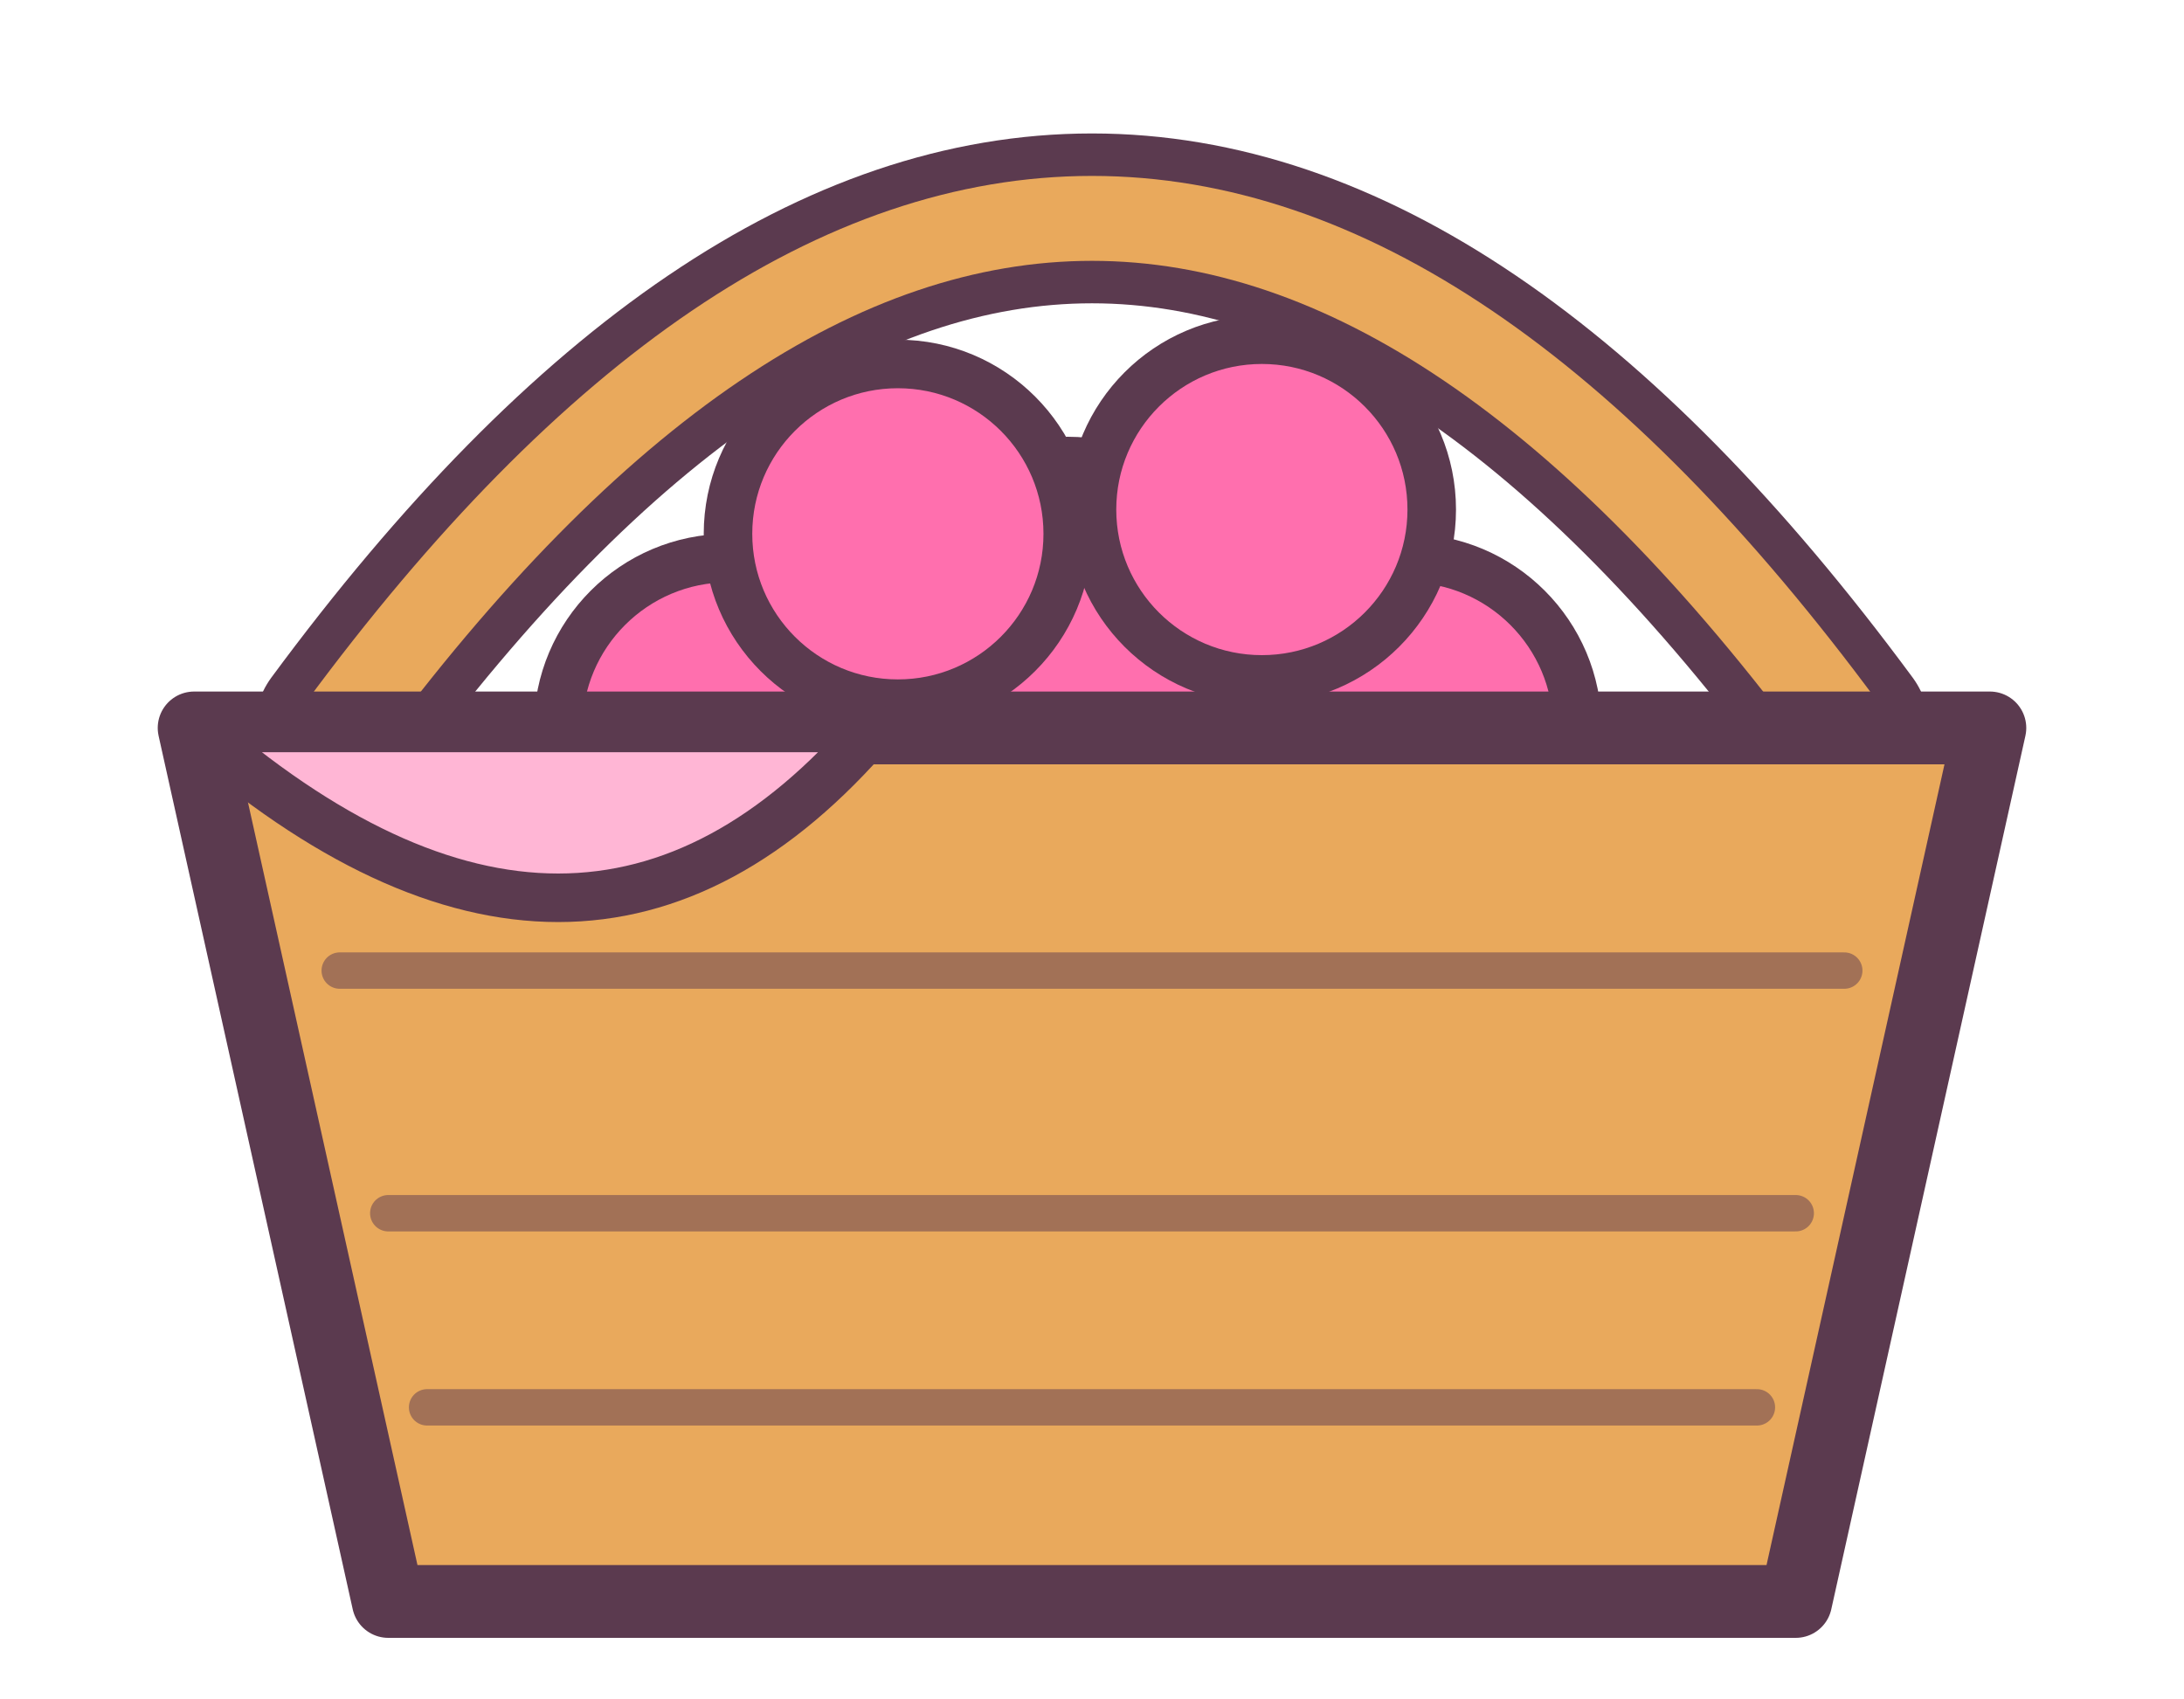
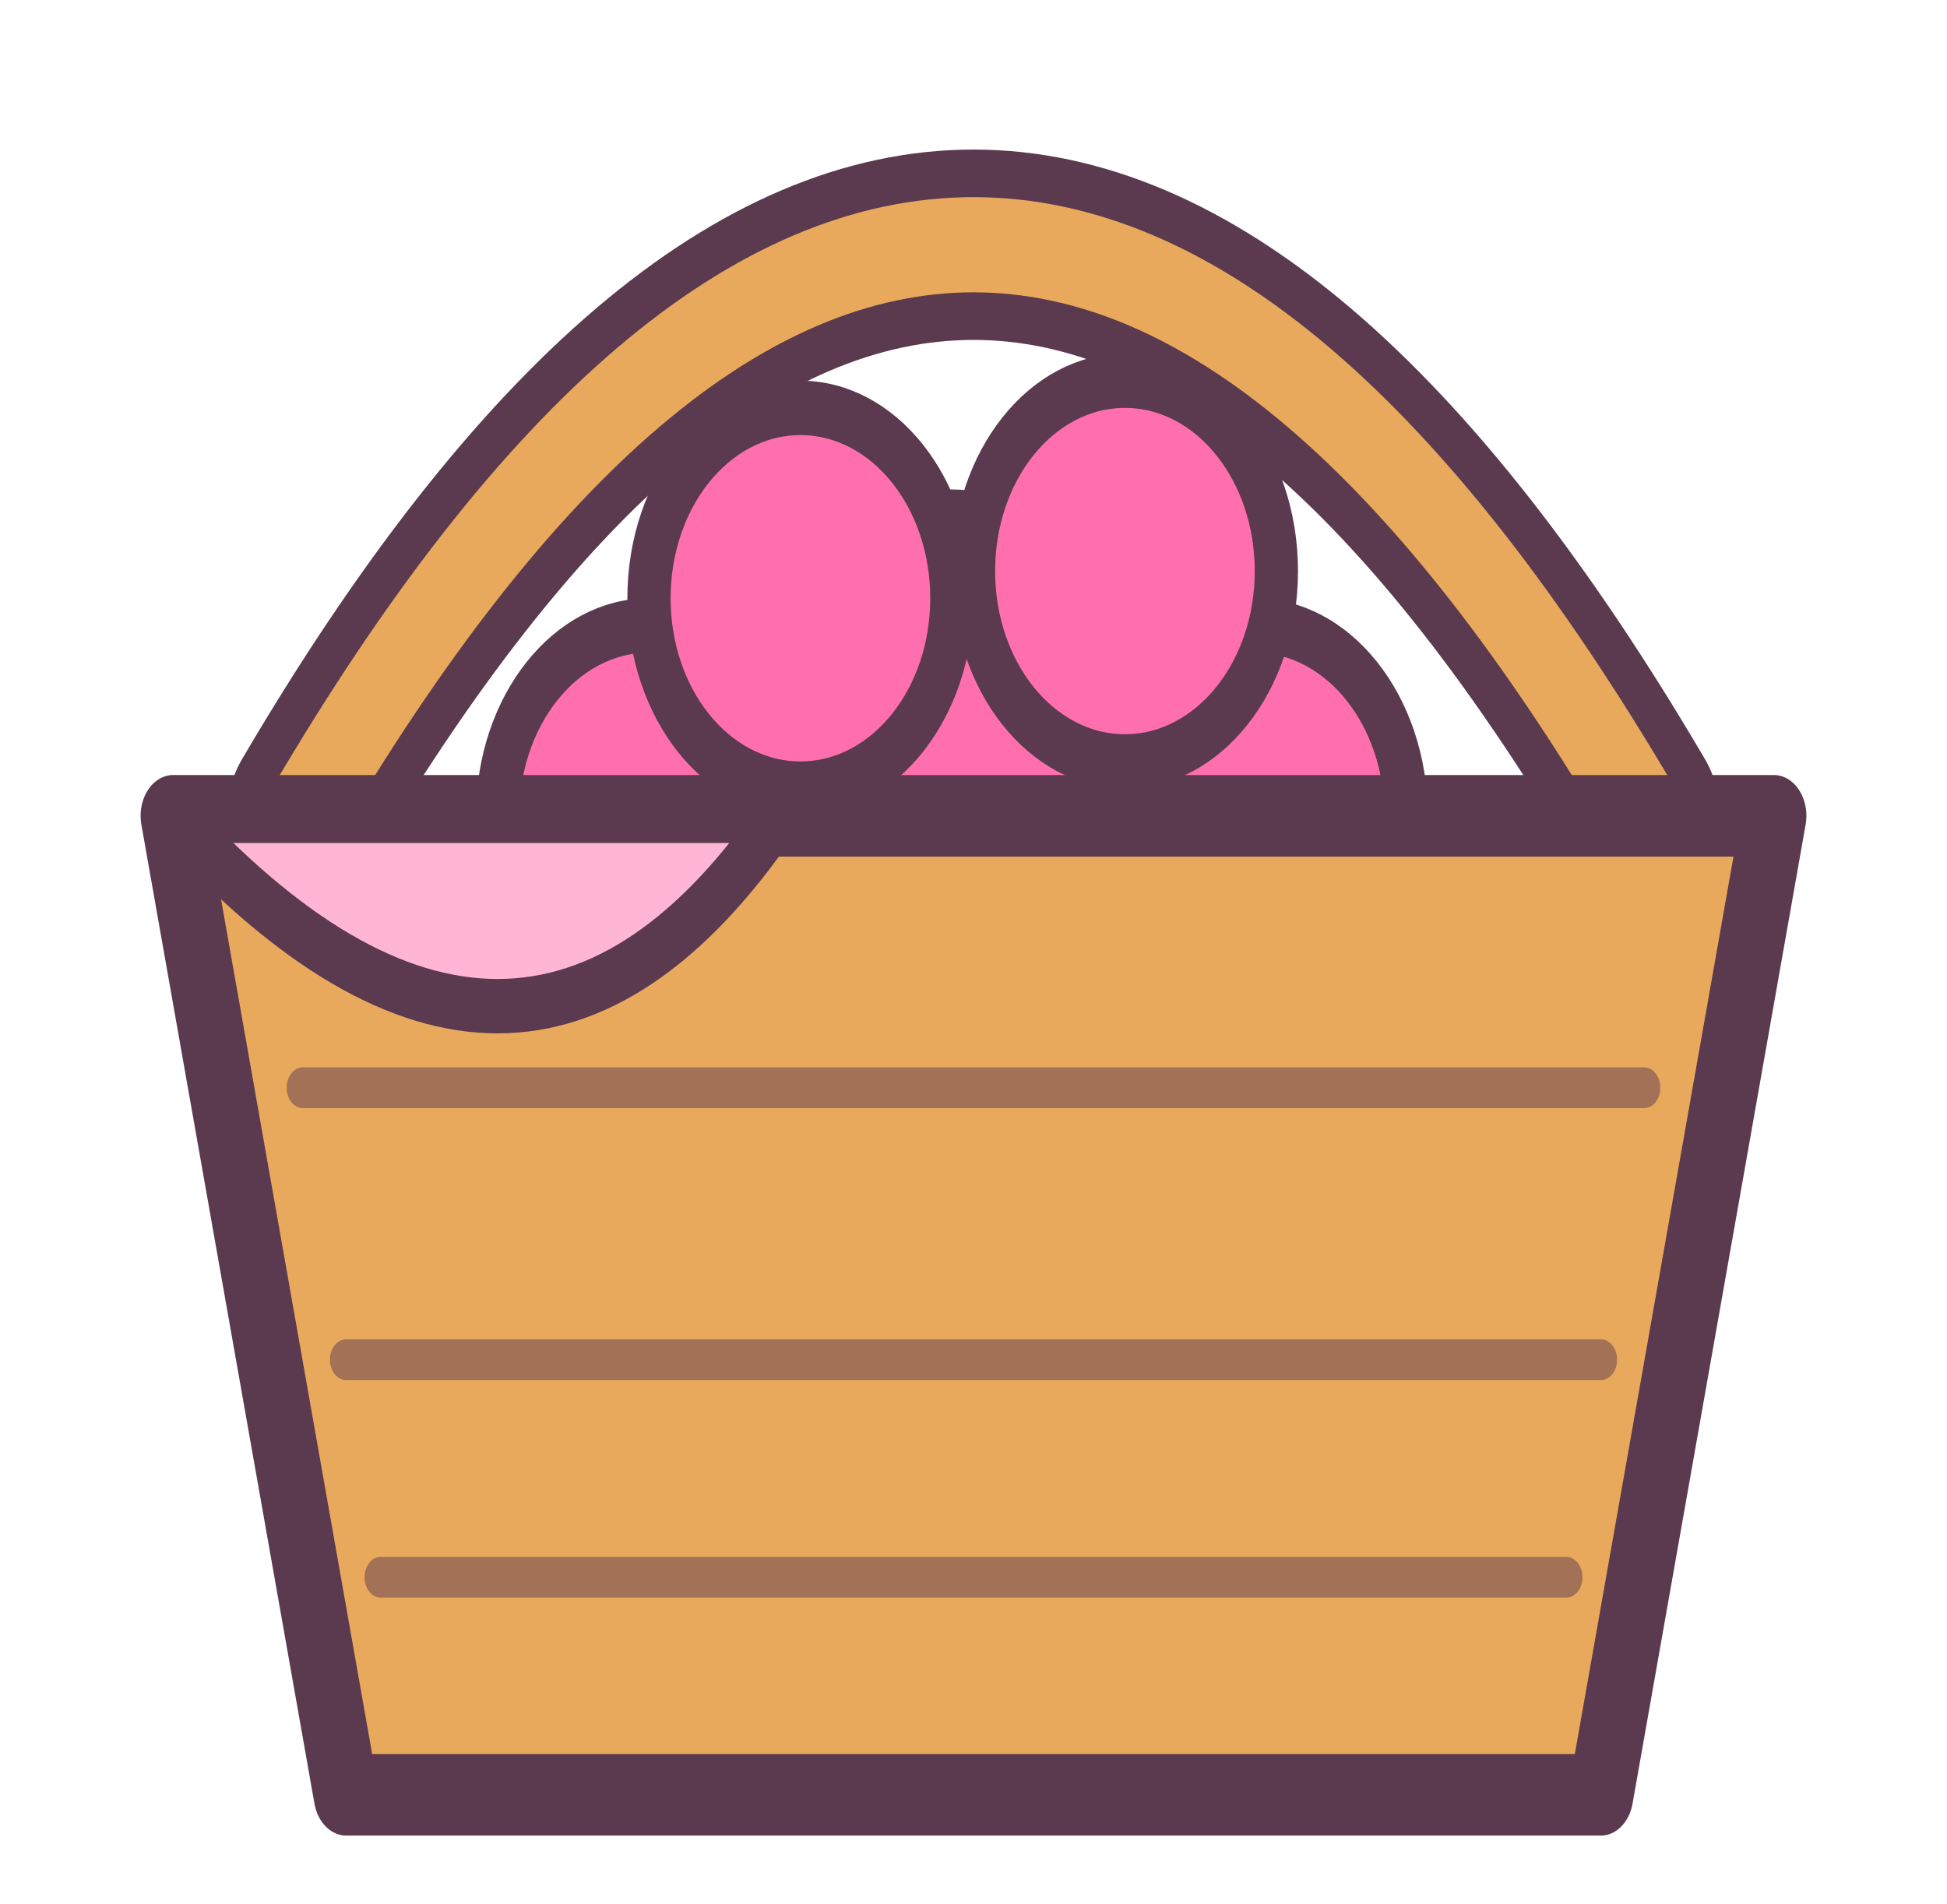
- <svg xmlns="http://www.w3.org/2000/svg" width="90" height="70" viewBox="0 0 90 70">
+ <svg xmlns="http://www.w3.org/2000/svg" width="90" height="88" preserveAspectRatio="none" viewBox="0 0 90 70">
  <defs />
  <g stroke="#5b3a4f" stroke-width="3" stroke-linejoin="round" stroke-linecap="round">
    <path d="M14,30 Q45,-12 76,30" fill="none" stroke-width="7" />
    <path d="M14,30 Q45,-12 76,30" fill="none" stroke-width="3.5" stroke="#e9a95c" />
    <circle cx="30" cy="30" r="7" fill="#ff6fae" stroke-width="2" />
    <circle cx="44" cy="26" r="7" fill="#ff6fae" stroke-width="2" />
    <circle cx="58" cy="30" r="7" fill="#ff6fae" stroke-width="2" />
    <circle cx="37" cy="22" r="7" fill="#ff6fae" stroke-width="2" />
    <circle cx="52" cy="21" r="7" fill="#ff6fae" stroke-width="2" />
    <path d="M8,30 L82,30 L74,66 L16,66 Z" fill="#e9a95c" stroke-width="3" />
    <path d="M14.0,40 L76.0,40" fill="none" stroke-width="1.5" opacity="0.5" />
    <path d="M16.0,50 L74.0,50" fill="none" stroke-width="1.5" opacity="0.5" />
    <path d="M17.6,58 L72.4,58" fill="none" stroke-width="1.5" opacity="0.5" />
    <path d="M8,30 Q24,44 36,30 Z" fill="#ffb6d5" stroke-width="2" />
  </g>
</svg>
